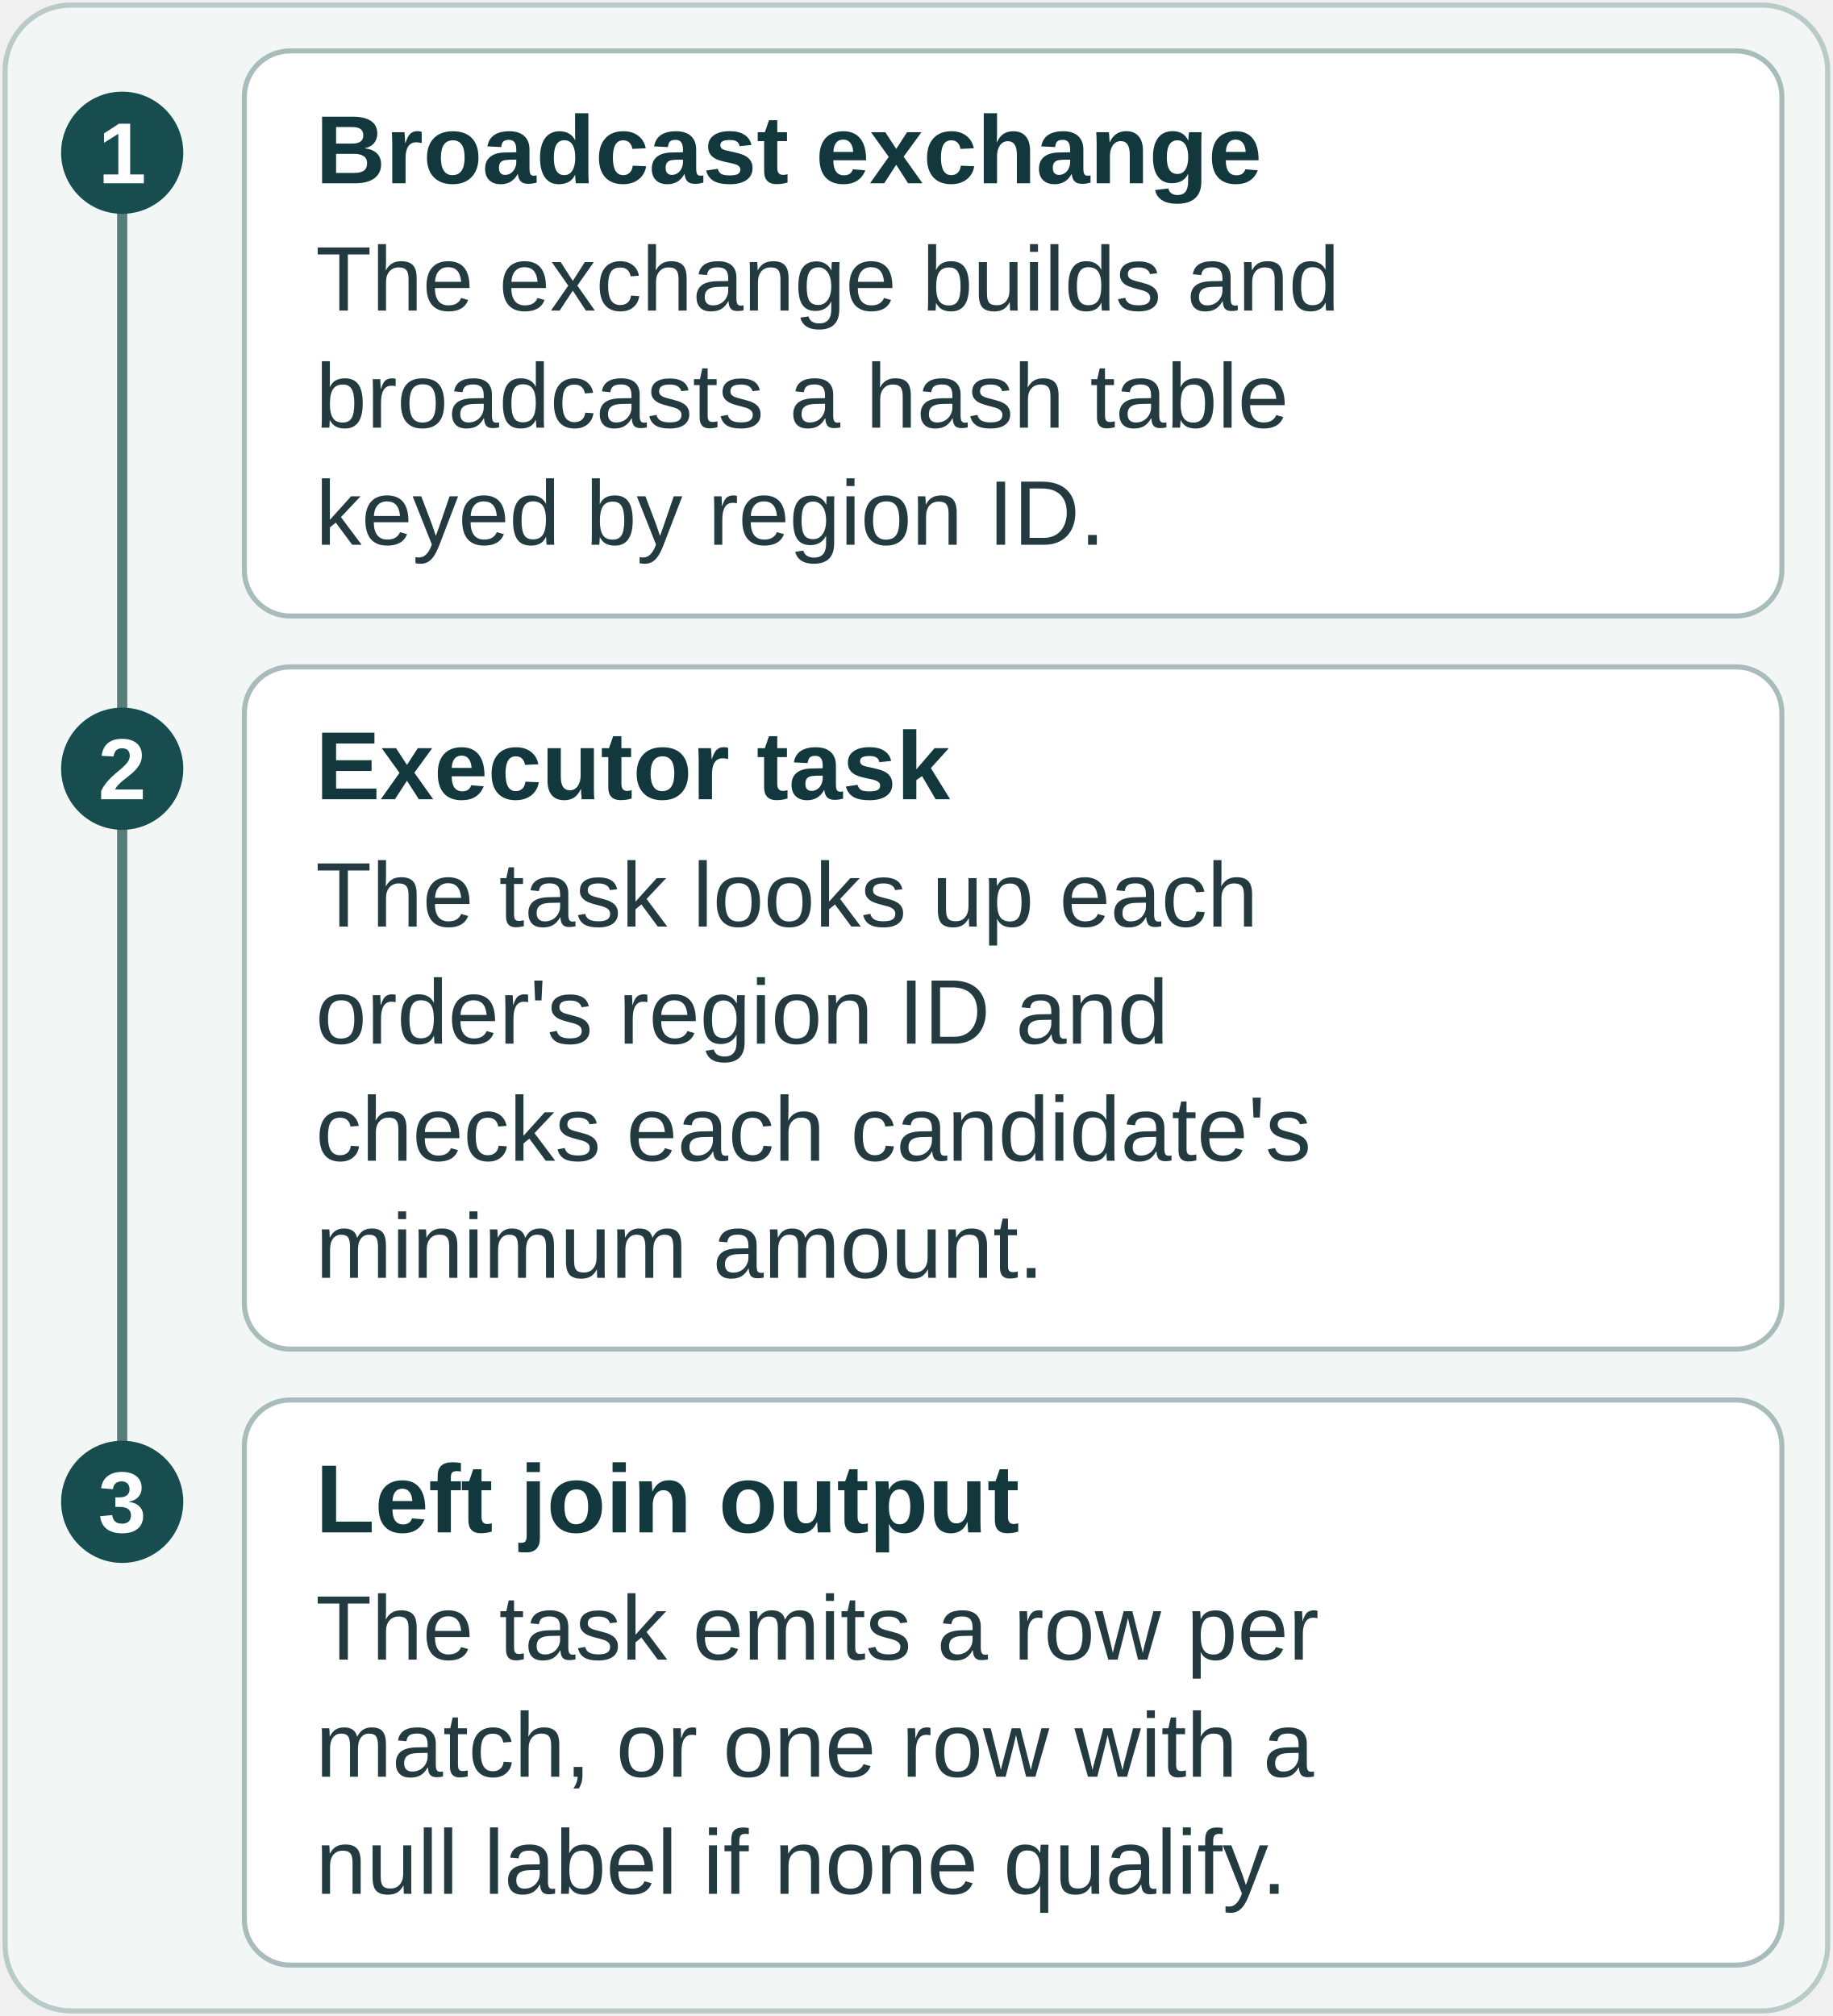
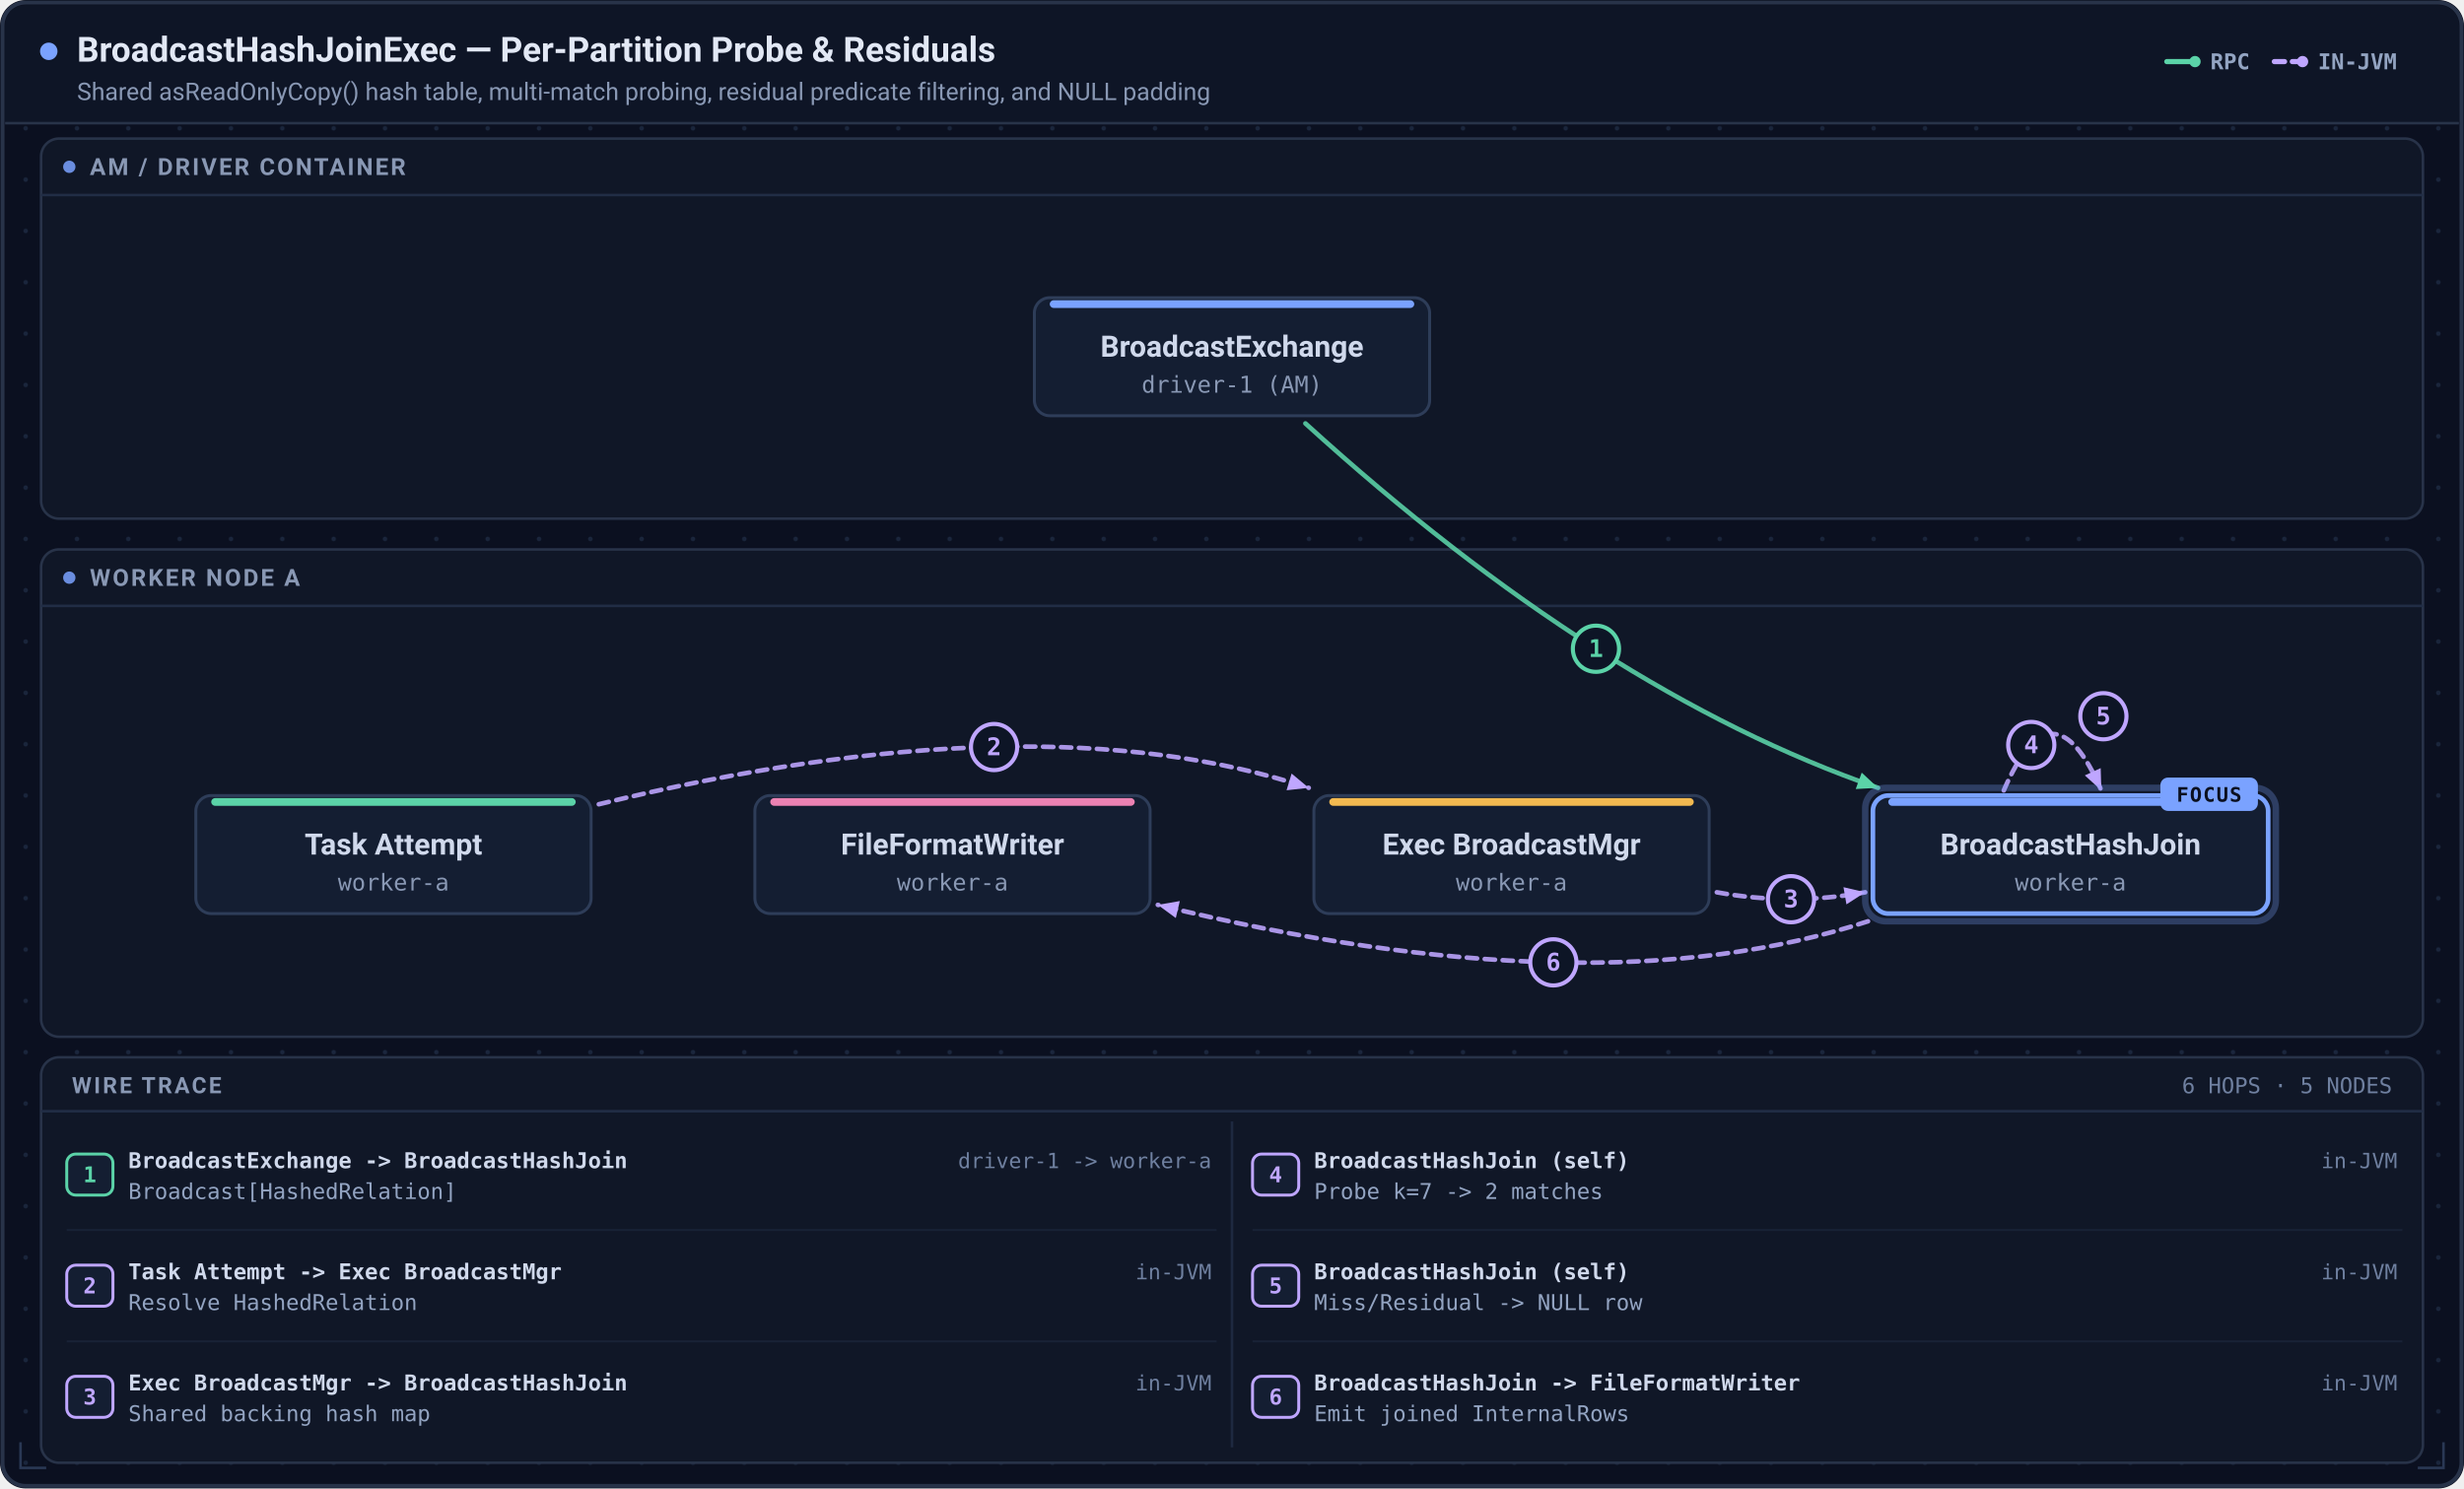
- <svg xmlns="http://www.w3.org/2000/svg" width="360" height="396" viewBox="0 0 360 396" role="img" aria-labelledby="flow-title" aria-describedby="flow-desc">
+ <svg xmlns="http://www.w3.org/2000/svg" width="960" height="580" viewBox="0 0 960 580" role="img" aria-labelledby="topo-title" aria-describedby="topo-desc">
+   <defs>
+     <pattern id="bp-grid" width="20" height="20" patternUnits="userSpaceOnUse">
+       <circle cx="10" cy="10" r="0.9" fill="#1a253b" />
+     </pattern>
+   </defs>
  <style>
- @keyframes handoff {
-   0%, 18% { transform: translateY(0); }
-   40%, 58% { transform: translateY(121px); }
-   82%, 100% { transform: translateY(265px); }
+ .f-sans { font-family: system-ui, -apple-system, 'Segoe UI', Roboto, Helvetica, Arial, sans-serif; }
+ .f-mono { font-family: ui-monospace, 'Cascadia Code', 'SFMono-Regular', Menlo, Consolas, monospace; }
+ @keyframes packet-travel {
+   0% { transform: translate(508.6px, 165px); color: #5bd3a8; opacity: 0; }
+   0.67% { transform: translate(508.6px, 165px); color: #5bd3a8; opacity: 1; }
+   5.17% { transform: translate(583.7px, 226.7px); color: #5bd3a8; opacity: 1; }
+   9.67% { transform: translate(659.6px, 275px); color: #5bd3a8; opacity: 1; }
+   14.17% { transform: translate(731.7px, 307px); color: #5bd3a8; opacity: 1; }
+   15.33% { transform: translate(731.7px, 307px); color: #5bd3a8; opacity: 0; }
+   16.00% { transform: translate(233.3px, 313.4px); color: #bfa6ff; opacity: 0; }
+   17.33% { transform: translate(233.3px, 313.4px); color: #bfa6ff; opacity: 1; }
+   21.83% { transform: translate(338.5px, 294.4px); color: #bfa6ff; opacity: 1; }
+   26.33% { transform: translate(432.6px, 292.2px); color: #bfa6ff; opacity: 1; }
+   30.83% { transform: translate(509.9px, 307px); color: #bfa6ff; opacity: 1; }
+   32.00% { transform: translate(509.9px, 307px); color: #bfa6ff; opacity: 0; }
+   32.67% { transform: translate(668.9px, 347.7px); color: #bfa6ff; opacity: 0; }
+   34.00% { transform: translate(668.9px, 347.7px); color: #bfa6ff; opacity: 1; }
+   38.50% { transform: translate(688px, 350.1px); color: #bfa6ff; opacity: 1; }
+   43.00% { transform: translate(707.6px, 350.1px); color: #bfa6ff; opacity: 1; }
+   47.50% { transform: translate(726.7px, 347.7px); color: #bfa6ff; opacity: 1; }
+   48.67% { transform: translate(726.7px, 347.7px); color: #bfa6ff; opacity: 0; }
+   49.33% { transform: translate(780.7px, 308px); color: #bfa6ff; opacity: 0; }
+   50.67% { transform: translate(780.7px, 308px); color: #bfa6ff; opacity: 1; }
+   55.17% { transform: translate(793.3px, 288.6px); color: #bfa6ff; opacity: 1; }
+   59.67% { transform: translate(806.2px, 288.6px); color: #bfa6ff; opacity: 1; }
+   64.17% { transform: translate(818.7px, 308px); color: #bfa6ff; opacity: 1; }
+   65.33% { transform: translate(818.7px, 308px); color: #bfa6ff; opacity: 0; }
+   66.00% { transform: translate(780.7px, 308px); color: #bfa6ff; opacity: 0; }
+   67.33% { transform: translate(780.7px, 308px); color: #bfa6ff; opacity: 1; }
+   71.83% { transform: translate(793.3px, 288.6px); color: #bfa6ff; opacity: 1; }
+   76.33% { transform: translate(806.2px, 288.6px); color: #bfa6ff; opacity: 1; }
+   80.83% { transform: translate(818.7px, 308px); color: #bfa6ff; opacity: 1; }
+   82.00% { transform: translate(818.7px, 308px); color: #bfa6ff; opacity: 0; }
+   82.67% { transform: translate(727.8px, 359px); color: #bfa6ff; opacity: 0; }
+   84.00% { transform: translate(727.8px, 359px); color: #bfa6ff; opacity: 1; }
+   88.50% { transform: translate(650.4px, 373.9px); color: #bfa6ff; opacity: 1; }
+   93.00% { transform: translate(556.3px, 371.7px); color: #bfa6ff; opacity: 1; }
+   97.50% { transform: translate(451.1px, 352.6px); color: #bfa6ff; opacity: 1; }
+   98.67% { transform: translate(451.1px, 352.6px); color: #bfa6ff; opacity: 0; }
+   100% { transform: translate(508.6px, 165px); color: #5bd3a8; opacity: 0; }
}
- @media (prefers-reduced-motion: no-preference) {
-   #focus { display: inline; animation: handoff 4.6s ease-in-out 1 both; }
+ #packet-orb {
+   opacity: 0;
+   animation: packet-travel 9s linear infinite;
}
- @media (prefers-reduced-motion: reduce) { #focus { display: none; animation: none; } }
+ @media (prefers-reduced-motion: reduce) {
+   #packet-orb { display: none; animation: none; }
+ }
</style>
-   <rect x="1" y="1" width="358" height="394" rx="13" fill="#f2f7f6" stroke="#b8cbc8" />
-   <path d="M24 30 V295" fill="none" stroke="#577d7b" stroke-width="2" />
-   <g font-family="Arial, Helvetica, sans-serif">
-     <rect x="48" y="10" width="302" height="111" rx="9" fill="#fff" stroke="#a8bdbb" />
-     <circle cx="24" cy="30" r="12" fill="#184d50" />
-     <text x="24" y="36" text-anchor="middle" font-size="17" font-weight="700" fill="#fff">1</text>
-     <text font-size="19" font-weight="700" fill="#12383d">
-       <tspan x="62" y="36">Broadcast exchange</tspan>
-     </text>
-     <text font-size="18" fill="#223a40">
-       <tspan x="62" y="61">The exchange builds and</tspan>
-       <tspan x="62" y="84">broadcasts a hash table</tspan>
-       <tspan x="62" y="107">keyed by region ID.</tspan>
-     </text>
-     <rect x="48" y="131" width="302" height="134" rx="9" fill="#fff" stroke="#a8bdbb" />
-     <circle cx="24" cy="151" r="12" fill="#184d50" />
-     <text x="24" y="157" text-anchor="middle" font-size="17" font-weight="700" fill="#fff">2</text>
-     <text font-size="19" font-weight="700" fill="#12383d">
-       <tspan x="62" y="157">Executor task</tspan>
-     </text>
-     <text font-size="18" fill="#223a40">
-       <tspan x="62" y="182">The task looks up each</tspan>
-       <tspan x="62" y="205">order's region ID and</tspan>
-       <tspan x="62" y="228">checks each candidate's</tspan>
-       <tspan x="62" y="251">minimum amount.</tspan>
-     </text>
-     <rect x="48" y="275" width="302" height="111" rx="9" fill="#fff" stroke="#a8bdbb" />
-     <circle cx="24" cy="295" r="12" fill="#184d50" />
-     <text x="24" y="301" text-anchor="middle" font-size="17" font-weight="700" fill="#fff">3</text>
-     <text font-size="19" font-weight="700" fill="#12383d">
-       <tspan x="62" y="301">Left join output</tspan>
-     </text>
-     <text font-size="18" fill="#223a40">
-       <tspan x="62" y="326">The task emits a row per</tspan>
-       <tspan x="62" y="349">match, or one row with a</tspan>
-       <tspan x="62" y="372">null label if none qualify.</tspan>
-     </text>
-   </g>
-   <g id="focus" display="none" aria-hidden="true">
-     <circle cx="24" cy="30" r="16" fill="none" stroke="#17484d" stroke-width="2" />
-     <path d="M40 25 l6 5 -6 5 z" fill="#17484d" />
+   <rect x="0" y="0" width="960" height="580" rx="10" fill="#0b1020" />
+   <rect x="1" y="1" width="958" height="578" rx="9" fill="url(#bp-grid)" />
+   <rect x="1" y="1" width="958" height="578" rx="9" fill="none" stroke="#283349" stroke-width="1.5" />
+   <g stroke="#344666" stroke-width="1" fill="none" opacity="0.75">
+     <path d="M 8 18 V 8 H 18" />
+     <path d="M 942 8 H 952 V 18" />
+     <path d="M 8 562 V 572 H 18" />
+     <path d="M 942 572 H 952 V 562" />
+   </g>
+   <g class="header-band">
+     <path d="M 10 2 H 950 A 8 8 0 0 1 958 10 V 48 H 2 V 10 A 8 8 0 0 1 10 2 Z" fill="#0e1526" />
+     <line x1="2" y1="48" x2="958" y2="48" stroke="#283349" stroke-width="1" />
+     <circle cx="19" cy="20" r="3.4" fill="#7aa2ff" />
+     <text class="f-sans" x="30" y="24" fill="#e2e8f5" font-size="13.5" font-weight="700">BroadcastHashJoinExec — Per-Partition Probe &amp; Residuals</text>
+     <text class="f-sans" x="30" y="39" fill="#8998b4" font-size="9.5">Shared asReadOnlyCopy() hash table, multi-match probing, residual predicate filtering, and NULL padding</text>
+     <g class="channel-legend">
+       <line x1="844.2" y1="24" x2="855.2" y2="24" stroke="#5bd3a8" stroke-width="2" stroke-linecap="round" />
+       <circle cx="855.2" cy="24" r="2.2" fill="#5bd3a8" />
+       <text class="f-mono" x="861.2" y="27" fill="#93a4c2" font-size="8.5" font-weight="600">RPC</text>
+       <line x1="886.1" y1="24" x2="897.1" y2="24" stroke="#bfa6ff" stroke-width="2" stroke-dasharray="4 3" stroke-linecap="round" />
+       <circle cx="897.1" cy="24" r="2.2" fill="#bfa6ff" />
+       <text class="f-mono" x="903.1" y="27" fill="#93a4c2" font-size="8.5" font-weight="600">IN-JVM</text>
+     </g>
+   </g>
+   <g class="topology-stage">
+     <g class="host-zone" data-zone="driver-jvm">
+       <rect x="16" y="54" width="928" height="148.1" rx="7" fill="#101727" stroke="#283349" stroke-width="1" />
+       <line x1="16" y1="76" x2="944" y2="76" stroke="#212d45" stroke-width="1" />
+       <circle cx="27" cy="65" r="2.4" fill="#7aa2ff" fill-opacity="0.85" />
+       <text class="f-sans" x="35" y="68.2" fill="#8998b4" font-size="9.2" font-weight="700" letter-spacing="0.09em">AM / DRIVER CONTAINER</text>
+     </g>
+     <g class="host-zone" data-zone="worker-node-a">
+       <rect x="16" y="214.1" width="928" height="189.9" rx="7" fill="#101727" stroke="#283349" stroke-width="1" />
+       <line x1="16" y1="236.1" x2="944" y2="236.1" stroke="#212d45" stroke-width="1" />
+       <circle cx="27" cy="225.1" r="2.4" fill="#7aa2ff" fill-opacity="0.85" />
+       <text class="f-sans" x="35" y="228.3" fill="#8998b4" font-size="9.2" font-weight="700" letter-spacing="0.09em">WORKER NODE A</text>
+     </g>
+     <g class="topo-edge" data-from="broadcast-exchange" data-to="broadcast-hash-join">
+       <path d="M 508.6 165 Q 623.5 269.5 731.7 307" fill="none" stroke="#5bd3a8" stroke-width="1.8" stroke-opacity="0.88" stroke-linecap="round" />
+       <polygon points="-8,-3.4 0,0 -8,3.4" fill="#5bd3a8" transform="translate(731.7, 307) rotate(20)" />
+     </g>
+     <g class="topo-edge" data-from="task-attempt" data-to="exec-bm">
+       <path d="M 233.3 313.4 Q 403.1 271.9 509.9 307" fill="none" stroke="#bfa6ff" stroke-width="1.8" stroke-opacity="0.88" stroke-dasharray="4 3" stroke-linecap="round" />
+       <polygon points="-8,-3.4 0,0 -8,3.4" fill="#bfa6ff" transform="translate(509.9, 307) rotate(16.8)" />
+     </g>
+     <g class="topo-edge" data-from="exec-bm" data-to="broadcast-hash-join">
+       <path d="M 668.9 347.7 Q 697.8 353 726.7 347.7" fill="none" stroke="#bfa6ff" stroke-width="1.8" stroke-opacity="0.88" stroke-dasharray="4 3" stroke-linecap="round" />
+       <polygon points="-8,-3.4 0,0 -8,3.4" fill="#bfa6ff" transform="translate(726.7, 347.7) rotate(-9.8)" />
+     </g>
+     <g class="topo-edge" data-from="broadcast-hash-join" data-to="broadcast-hash-join">
+       <path d="M 780.7 308 Q 799.7 264 818.7 308" fill="none" stroke="#bfa6ff" stroke-width="1.8" stroke-opacity="0.88" stroke-dasharray="4 3" stroke-linecap="round" />
+       <polygon points="-8,-3.4 0,0 -8,3.4" fill="#bfa6ff" transform="translate(818.7, 308) rotate(65.3)" />
+     </g>
+     <g class="topo-edge" data-from="broadcast-hash-join" data-to="file-format-writer">
+       <path d="M 727.8 359 Q 620.9 394.2 451.1 352.6" fill="none" stroke="#bfa6ff" stroke-width="1.8" stroke-opacity="0.88" stroke-dasharray="4 3" stroke-linecap="round" />
+       <polygon points="-8,-3.4 0,0 -8,3.4" fill="#bfa6ff" transform="translate(451.1, 352.6) rotate(-166.8)" />
+     </g>
+     <g class="topo-node" data-id="broadcast-exchange">
+       <rect x="403" y="116" width="154" height="46" rx="6" fill="#141e32" stroke="#2e3d59" stroke-width="1.15" />
+       <rect x="409" y="117" width="142" height="3" rx="1.5" fill="#7aa2ff" />
+       <text class="f-sans" x="480" y="139" text-anchor="middle" fill="#d0d9ec" font-size="11.5" font-weight="700">BroadcastExchange</text>
+       <text class="f-mono" x="480" y="153" text-anchor="middle" fill="#8998b4" font-size="9">driver-1 (AM)</text>
+     </g>
+     <g class="topo-node" data-id="task-attempt">
+       <rect x="76.3" y="310" width="154" height="46" rx="6" fill="#141e32" stroke="#2e3d59" stroke-width="1.15" />
+       <rect x="82.3" y="311" width="142" height="3" rx="1.5" fill="#5bd3a8" />
+       <text class="f-sans" x="153.3" y="333" text-anchor="middle" fill="#d0d9ec" font-size="11.5" font-weight="700">Task Attempt</text>
+       <text class="f-mono" x="153.3" y="347" text-anchor="middle" fill="#8998b4" font-size="9">worker-a</text>
+     </g>
+     <g class="topo-node" data-id="file-format-writer">
+       <rect x="294.1" y="310" width="154" height="46" rx="6" fill="#141e32" stroke="#2e3d59" stroke-width="1.15" />
+       <rect x="300.1" y="311" width="142" height="3" rx="1.5" fill="#ec82b3" />
+       <text class="f-sans" x="371.1" y="333" text-anchor="middle" fill="#d0d9ec" font-size="11.5" font-weight="700">FileFormatWriter</text>
+       <text class="f-mono" x="371.1" y="347" text-anchor="middle" fill="#8998b4" font-size="9">worker-a</text>
+     </g>
+     <g class="topo-node" data-id="exec-bm">
+       <rect x="511.9" y="310" width="154" height="46" rx="6" fill="#141e32" stroke="#2e3d59" stroke-width="1.15" />
+       <rect x="517.9" y="311" width="142" height="3" rx="1.5" fill="#f2b950" />
+       <text class="f-sans" x="588.9" y="333" text-anchor="middle" fill="#d0d9ec" font-size="11.5" font-weight="700">Exec BroadcastMgr</text>
+       <text class="f-mono" x="588.9" y="347" text-anchor="middle" fill="#8998b4" font-size="9">worker-a</text>
+     </g>
+     <g class="topo-node" data-id="broadcast-hash-join">
+       <rect x="726.7" y="307" width="160" height="52" rx="8" fill="none" stroke="#7aa2ff" stroke-opacity="0.28" stroke-width="2.5" />
+       <rect x="729.7" y="310" width="154" height="46" rx="6" fill="#141e32" stroke="#7aa2ff" stroke-width="1.8" />
+       <rect x="735.7" y="311" width="142" height="3" rx="1.5" fill="#7aa2ff" />
+       <text class="f-sans" x="806.7" y="333" text-anchor="middle" fill="#d0d9ec" font-size="11.5" font-weight="700">BroadcastHashJoin</text>
+       <text class="f-mono" x="806.7" y="347" text-anchor="middle" fill="#8998b4" font-size="9">worker-a</text>
+       <g transform="translate(841.7, 303)">
+         <rect x="0" y="0" width="38" height="13" rx="3" fill="#7aa2ff" />
+         <text class="f-mono" x="19" y="9.4" text-anchor="middle" fill="#0b1020" font-size="7.8" font-weight="700" letter-spacing="0.06em">FOCUS</text>
+       </g>
+     </g>
+     <g class="hop-badge" data-hop="1">
+       <circle cx="621.8" cy="252.8" r="9" fill="#0d1526" stroke="#5bd3a8" stroke-width="1.6" />
+       <text class="f-mono" x="621.8" y="256" text-anchor="middle" fill="#5bd3a8" font-size="9.5" font-weight="700">1</text>
+     </g>
+     <g class="hop-badge" data-hop="2">
+       <circle cx="387.3" cy="291.1" r="9" fill="#0d1526" stroke="#bfa6ff" stroke-width="1.6" />
+       <text class="f-mono" x="387.3" y="294.3" text-anchor="middle" fill="#bfa6ff" font-size="9.5" font-weight="700">2</text>
+     </g>
+     <g class="hop-badge" data-hop="3">
+       <circle cx="697.8" cy="350.4" r="9" fill="#0d1526" stroke="#bfa6ff" stroke-width="1.6" />
+       <text class="f-mono" x="697.8" y="353.6" text-anchor="middle" fill="#bfa6ff" font-size="9.5" font-weight="700">3</text>
+     </g>
+     <g class="hop-badge" data-hop="4">
+       <circle cx="791.4" cy="290.3" r="9" fill="#0d1526" stroke="#bfa6ff" stroke-width="1.6" />
+       <text class="f-mono" x="791.4" y="293.5" text-anchor="middle" fill="#bfa6ff" font-size="9.5" font-weight="700">4</text>
+     </g>
+     <g class="hop-badge" data-hop="5">
+       <circle cx="819.5" cy="279.1" r="9" fill="#0d1526" stroke="#bfa6ff" stroke-width="1.6" />
+       <text class="f-mono" x="819.5" y="282.3" text-anchor="middle" fill="#bfa6ff" font-size="9.5" font-weight="700">5</text>
+     </g>
+     <g class="hop-badge" data-hop="6">
+       <circle cx="605.2" cy="375" r="9" fill="#0d1526" stroke="#bfa6ff" stroke-width="1.6" />
+       <text class="f-mono" x="605.2" y="378.2" text-anchor="middle" fill="#bfa6ff" font-size="9.5" font-weight="700">6</text>
+     </g>
+     <g id="packet-orb" aria-hidden="true">
+       <circle cx="0" cy="0" r="11" fill="currentColor" fill-opacity="0.22" />
+       <circle cx="0" cy="0" r="6.2" fill="currentColor" fill-opacity="0.48" />
+       <circle cx="0" cy="0" r="3.4" fill="#ffffff" stroke="currentColor" stroke-width="1.5" />
+     </g>
+   </g>
+   <g class="wire-trace-strip">
+     <rect x="16" y="412" width="928" height="158" rx="7" fill="#101727" stroke="#283349" stroke-width="1" />
+     <line x1="16" y1="433" x2="944" y2="433" stroke="#212d45" stroke-width="1" />
+     <text class="f-sans" x="28" y="426" fill="#8998b4" font-size="8.8" font-weight="700" letter-spacing="0.1em">WIRE TRACE</text>
+     <text class="f-mono" x="932" y="426" text-anchor="end" fill="#6f80a0" font-size="8.5">6 HOPS · 5 NODES</text>
+     <line x1="480" y1="437" x2="480" y2="564" stroke="#1e2940" stroke-width="1" />
+     <g class="trace-row" data-hop="1">
+       <rect x="26" y="449.7" width="18" height="16" rx="3.5" fill="#141e32" stroke="#5bd3a8" stroke-width="1.15" />
+       <text class="f-mono" x="35" y="460.7" text-anchor="middle" fill="#5bd3a8" font-size="8.5" font-weight="700">1</text>
+       <text class="f-mono" x="50" y="455.2" fill="#d0d9ec" font-size="8.5" font-weight="600">BroadcastExchange -&gt; BroadcastHashJoin</text>
+       <text class="f-mono" x="472" y="455.2" text-anchor="end" fill="#6f80a0" font-size="8.2">driver-1 -&gt; worker-a</text>
+       <text class="f-mono" x="50" y="467.2" fill="#93a4c2" font-size="8.5">Broadcast[HashedRelation]</text>
+     </g>
+     <g class="trace-row" data-hop="2">
+       <line x1="26" y1="479.3" x2="474" y2="479.3" stroke="#182236" stroke-width="0.75" />
+       <rect x="26" y="493" width="18" height="16" rx="3.5" fill="#141e32" stroke="#bfa6ff" stroke-width="1.15" />
+       <text class="f-mono" x="35" y="504" text-anchor="middle" fill="#bfa6ff" font-size="8.5" font-weight="700">2</text>
+       <text class="f-mono" x="50" y="498.5" fill="#d0d9ec" font-size="8.5" font-weight="600">Task Attempt -&gt; Exec BroadcastMgr</text>
+       <text class="f-mono" x="472" y="498.5" text-anchor="end" fill="#6f80a0" font-size="8.2">in-JVM</text>
+       <text class="f-mono" x="50" y="510.5" fill="#93a4c2" font-size="8.5">Resolve HashedRelation</text>
+     </g>
+     <g class="trace-row" data-hop="3">
+       <line x1="26" y1="522.7" x2="474" y2="522.7" stroke="#182236" stroke-width="0.75" />
+       <rect x="26" y="536.3" width="18" height="16" rx="3.5" fill="#141e32" stroke="#bfa6ff" stroke-width="1.15" />
+       <text class="f-mono" x="35" y="547.3" text-anchor="middle" fill="#bfa6ff" font-size="8.5" font-weight="700">3</text>
+       <text class="f-mono" x="50" y="541.8" fill="#d0d9ec" font-size="8.5" font-weight="600">Exec BroadcastMgr -&gt; BroadcastHashJoin</text>
+       <text class="f-mono" x="472" y="541.8" text-anchor="end" fill="#6f80a0" font-size="8.2">in-JVM</text>
+       <text class="f-mono" x="50" y="553.8" fill="#93a4c2" font-size="8.5">Shared backing hash map</text>
+     </g>
+     <g class="trace-row" data-hop="4">
+       <rect x="488" y="449.7" width="18" height="16" rx="3.5" fill="#141e32" stroke="#bfa6ff" stroke-width="1.15" />
+       <text class="f-mono" x="497" y="460.7" text-anchor="middle" fill="#bfa6ff" font-size="8.5" font-weight="700">4</text>
+       <text class="f-mono" x="512" y="455.2" fill="#d0d9ec" font-size="8.5" font-weight="600">BroadcastHashJoin (self)</text>
+       <text class="f-mono" x="934" y="455.2" text-anchor="end" fill="#6f80a0" font-size="8.2">in-JVM</text>
+       <text class="f-mono" x="512" y="467.2" fill="#93a4c2" font-size="8.5">Probe k=7 -&gt; 2 matches</text>
+     </g>
+     <g class="trace-row" data-hop="5">
+       <line x1="488" y1="479.3" x2="936" y2="479.3" stroke="#182236" stroke-width="0.75" />
+       <rect x="488" y="493" width="18" height="16" rx="3.5" fill="#141e32" stroke="#bfa6ff" stroke-width="1.15" />
+       <text class="f-mono" x="497" y="504" text-anchor="middle" fill="#bfa6ff" font-size="8.5" font-weight="700">5</text>
+       <text class="f-mono" x="512" y="498.5" fill="#d0d9ec" font-size="8.5" font-weight="600">BroadcastHashJoin (self)</text>
+       <text class="f-mono" x="934" y="498.5" text-anchor="end" fill="#6f80a0" font-size="8.2">in-JVM</text>
+       <text class="f-mono" x="512" y="510.5" fill="#93a4c2" font-size="8.5">Miss/Residual -&gt; NULL row</text>
+     </g>
+     <g class="trace-row" data-hop="6">
+       <line x1="488" y1="522.7" x2="936" y2="522.7" stroke="#182236" stroke-width="0.75" />
+       <rect x="488" y="536.3" width="18" height="16" rx="3.5" fill="#141e32" stroke="#bfa6ff" stroke-width="1.15" />
+       <text class="f-mono" x="497" y="547.3" text-anchor="middle" fill="#bfa6ff" font-size="8.5" font-weight="700">6</text>
+       <text class="f-mono" x="512" y="541.8" fill="#d0d9ec" font-size="8.5" font-weight="600">BroadcastHashJoin -&gt; FileFormatWriter</text>
+       <text class="f-mono" x="934" y="541.8" text-anchor="end" fill="#6f80a0" font-size="8.2">in-JVM</text>
+       <text class="f-mono" x="512" y="553.8" fill="#93a4c2" font-size="8.5">Emit joined InternalRows</text>
+     </g>
  </g>
</svg>
